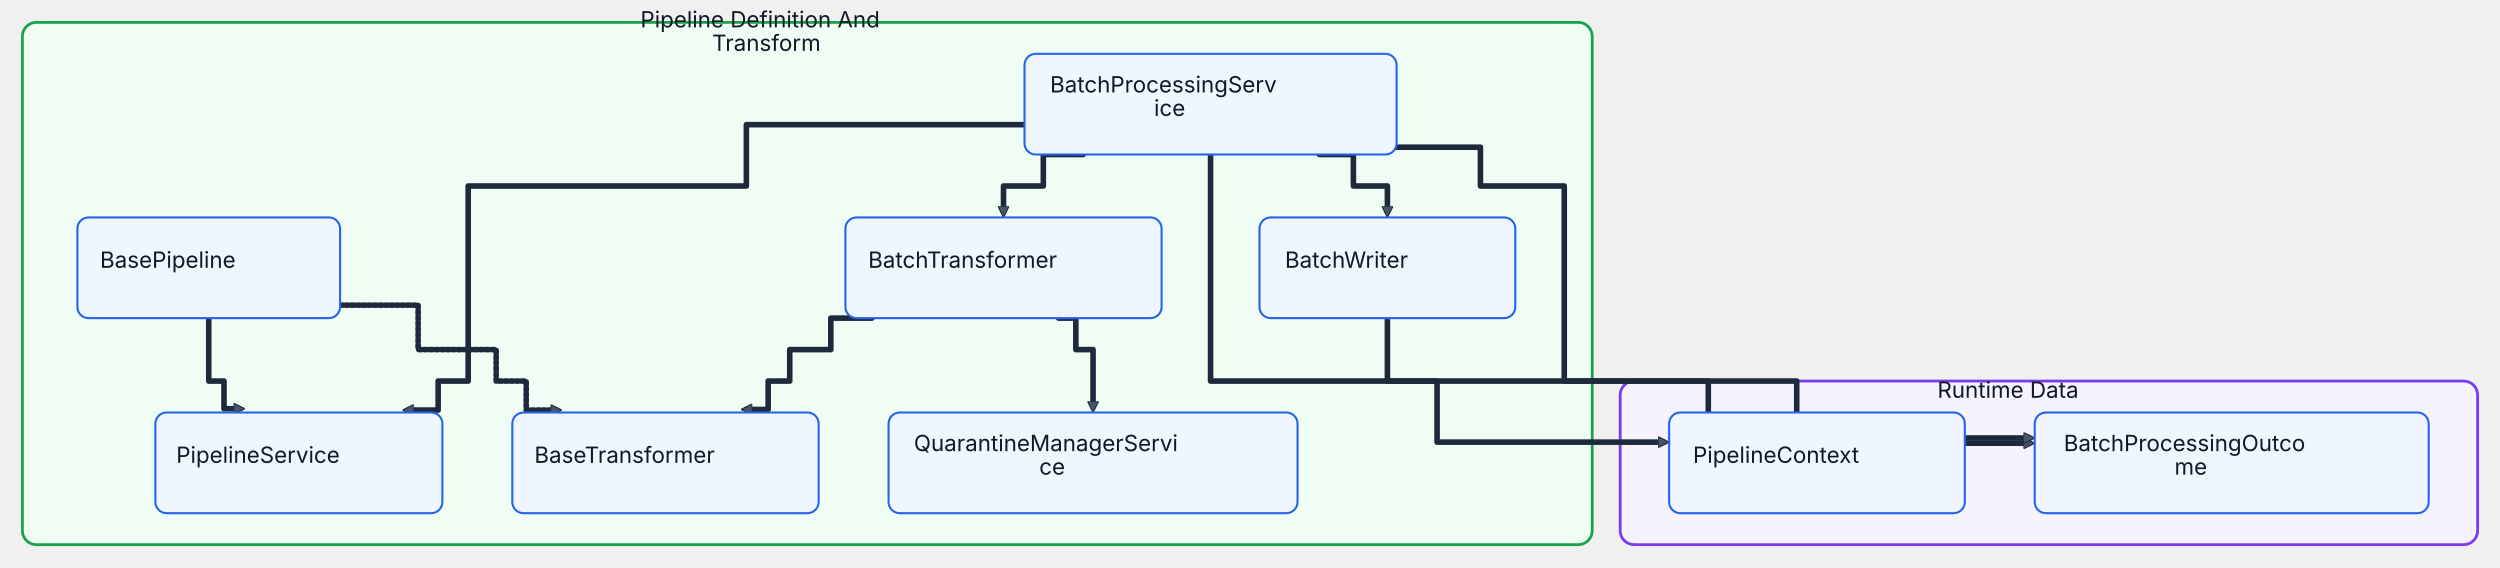
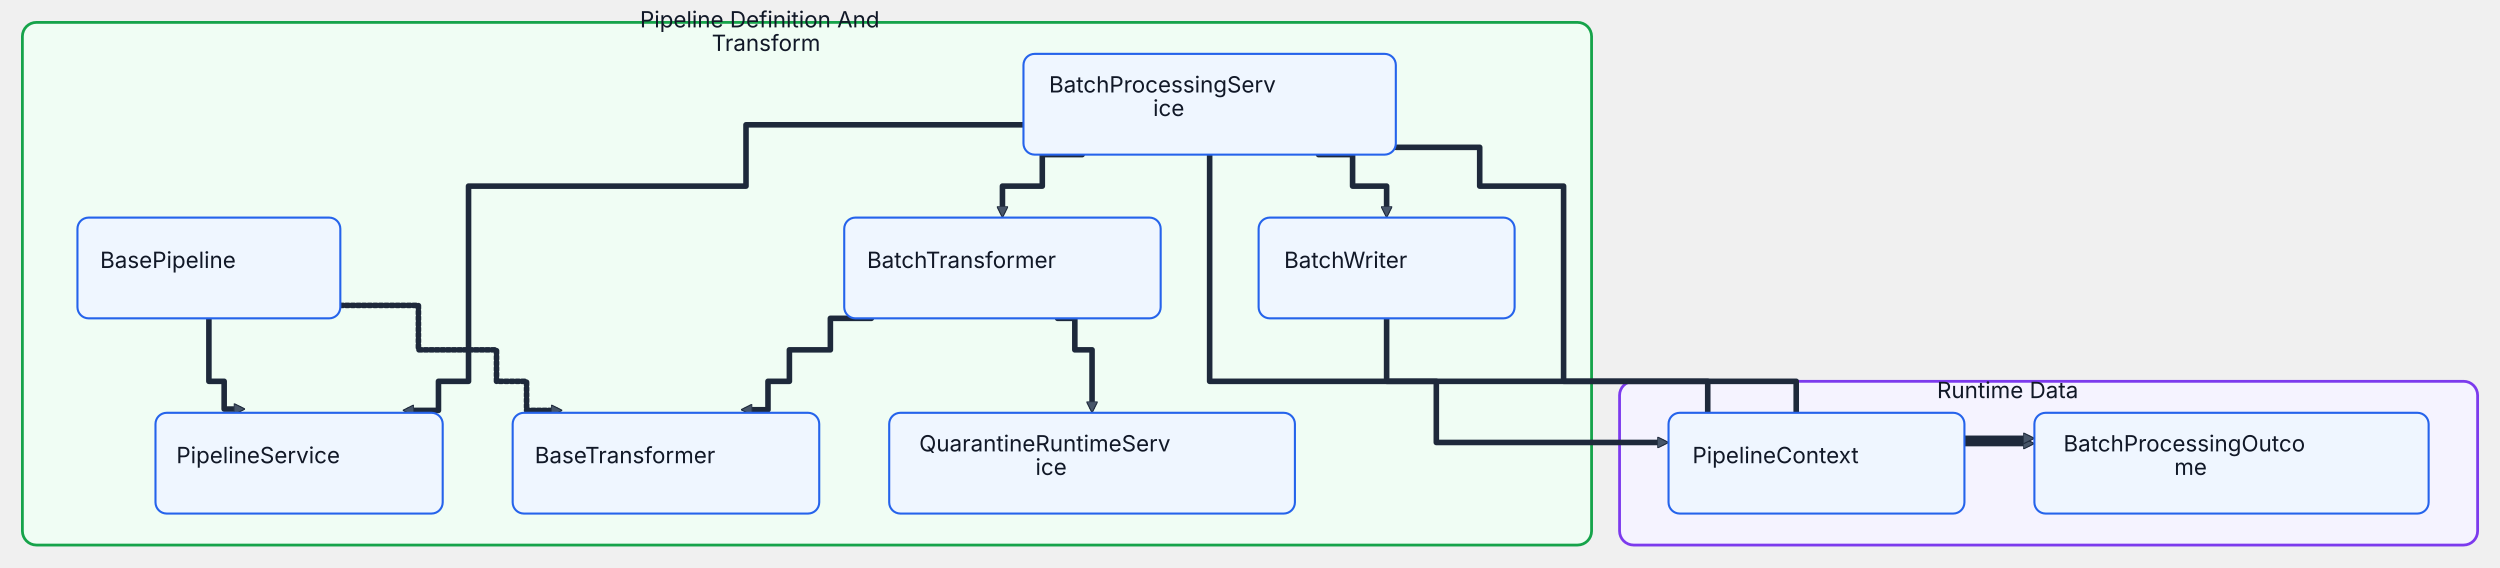
- <svg xmlns="http://www.w3.org/2000/svg" id="my-svg" width="100%" class="flowchart" style="max-width: 1787.84px; background-color: white;" viewBox="-8 -8 1787.84 405.5" role="graphics-document document" aria-roledescription="flowchart-v2">
-   <style>#my-svg{font-family:Inter,-apple-system,BlinkMacSystemFont,'Segoe UI',Roboto,Oxygen,Ubuntu,sans-serif;font-size:16px;fill:#212121;}@keyframes edge-animation-frame{from{stroke-dashoffset:0;}}@keyframes dash{to{stroke-dashoffset:0;}}#my-svg .edge-animation-slow{stroke-dasharray:9,5!important;stroke-dashoffset:900;animation:dash 50s linear infinite;stroke-linecap:round;}#my-svg .edge-animation-fast{stroke-dasharray:9,5!important;stroke-dashoffset:900;animation:dash 20s linear infinite;stroke-linecap:round;}#my-svg .error-icon{fill:#f0fdf4;}#my-svg .error-text{fill:#212121;stroke:#212121;}#my-svg .edge-thickness-normal{stroke-width:1px;}#my-svg .edge-thickness-thick{stroke-width:3.5px;}#my-svg .edge-pattern-solid{stroke-dasharray:0;}#my-svg .edge-thickness-invisible{stroke-width:0;fill:none;}#my-svg .edge-pattern-dashed{stroke-dasharray:3;}#my-svg .edge-pattern-dotted{stroke-dasharray:2;}#my-svg .marker{fill:#475569;stroke:#475569;}#my-svg .marker.cross{stroke:#475569;}#my-svg svg{font-family:Inter,-apple-system,BlinkMacSystemFont,'Segoe UI',Roboto,Oxygen,Ubuntu,sans-serif;font-size:16px;}#my-svg p{margin:0;}#my-svg .label{font-family:Inter,-apple-system,BlinkMacSystemFont,'Segoe UI',Roboto,Oxygen,Ubuntu,sans-serif;color:#212121;}#my-svg .cluster-label text{fill:#1e40af;}#my-svg .cluster-label span{color:#1e40af;}#my-svg .cluster-label span p{background-color:transparent;}#my-svg .label text,#my-svg span{fill:#212121;color:#212121;}#my-svg .node rect,#my-svg .node circle,#my-svg .node ellipse,#my-svg .node polygon,#my-svg .node path{fill:#eff6ff;stroke:#2563eb;stroke-width:1px;}#my-svg .rough-node .label text,#my-svg .node .label text,#my-svg .image-shape .label,#my-svg .icon-shape .label{text-anchor:middle;}#my-svg .node .katex path{fill:#000;stroke:#000;stroke-width:1px;}#my-svg .rough-node .label,#my-svg .node .label,#my-svg .image-shape .label,#my-svg .icon-shape .label{text-align:center;}#my-svg .node.clickable{cursor:pointer;}#my-svg .root .anchor path{fill:#475569!important;stroke-width:0;stroke:#475569;}#my-svg .arrowheadPath{fill:#0b0b0b;}#my-svg .edgePath .path{stroke:#475569;stroke-width:1px;}#my-svg .flowchart-link{stroke:#475569;fill:none;}#my-svg .edgeLabel{background-color:#ffffff;text-align:center;}#my-svg .edgeLabel p{background-color:#ffffff;}#my-svg .edgeLabel rect{opacity:0.5;background-color:#ffffff;fill:#ffffff;}#my-svg .labelBkg{background-color:rgba(255, 255, 255, 0.5);}#my-svg .cluster rect{fill:#f8fafc;stroke:#94a3b8;stroke-width:1px;}#my-svg .cluster text{fill:#1e40af;}#my-svg .cluster span{color:#1e40af;}#my-svg div.mermaidTooltip{position:absolute;text-align:center;max-width:200px;padding:2px;font-family:Inter,-apple-system,BlinkMacSystemFont,'Segoe UI',Roboto,Oxygen,Ubuntu,sans-serif;font-size:12px;background:#f0fdf4;border:1px solid #16a34a;border-radius:2px;pointer-events:none;z-index:100;}#my-svg .flowchartTitleText{text-anchor:middle;font-size:18px;fill:#212121;}#my-svg rect.text{fill:none;stroke-width:0;}#my-svg .icon-shape,#my-svg .image-shape{background-color:#ffffff;text-align:center;}#my-svg .icon-shape p,#my-svg .image-shape p{background-color:#ffffff;padding:2px;}#my-svg .icon-shape .label rect,#my-svg .image-shape .label rect{opacity:0.5;background-color:#ffffff;fill:#ffffff;}#my-svg .label-icon{display:inline-block;height:1em;overflow:visible;vertical-align:-0.125em;}#my-svg .node .label-icon path{fill:currentColor;stroke:revert;stroke-width:revert;}#my-svg .node .neo-node{stroke:#2563eb;}#my-svg [data-look="neo"].node rect,#my-svg [data-look="neo"].cluster rect,#my-svg [data-look="neo"].node polygon{stroke:url(#my-svg-gradient);filter:drop-shadow( 1px 2px 2px rgba(185,185,185,1));}#my-svg [data-look="neo"].node path{stroke:url(#my-svg-gradient);stroke-width:1px;}#my-svg [data-look="neo"].node .outer-path{filter:drop-shadow( 1px 2px 2px rgba(185,185,185,1));}#my-svg [data-look="neo"].node .neo-line path{stroke:#2563eb;filter:none;}#my-svg [data-look="neo"].node circle{stroke:url(#my-svg-gradient);filter:drop-shadow( 1px 2px 2px rgba(185,185,185,1));}#my-svg [data-look="neo"].node circle .state-start{fill:#000000;}#my-svg [data-look="neo"].icon-shape .icon{fill:url(#my-svg-gradient);filter:drop-shadow( 1px 2px 2px rgba(185,185,185,1));}#my-svg [data-look="neo"].icon-shape .icon-neo path{stroke:url(#my-svg-gradient);filter:drop-shadow( 1px 2px 2px rgba(185,185,185,1));}#my-svg :root{--mermaid-font-family:"trebuchet ms",verdana,arial,sans-serif;}#my-svg .port&gt;*{fill:#f5f3ff!important;stroke:#7c3aed!important;stroke-width:1px!important;color:#111827!important;}#my-svg .port span{fill:#f5f3ff!important;stroke:#7c3aed!important;stroke-width:1px!important;color:#111827!important;}#my-svg .port tspan{fill:#111827!important;}#my-svg .adapter&gt;*{fill:#fff1f2!important;stroke:#dc2626!important;stroke-width:1px!important;color:#111827!important;}#my-svg .adapter span{fill:#fff1f2!important;stroke:#dc2626!important;stroke-width:1px!important;color:#111827!important;}#my-svg .adapter tspan{fill:#111827!important;}#my-svg .service&gt;*{fill:#eff6ff!important;stroke:#2563eb!important;stroke-width:1px!important;color:#111827!important;}#my-svg .service span{fill:#eff6ff!important;stroke:#2563eb!important;stroke-width:1px!important;color:#111827!important;}#my-svg .service tspan{fill:#111827!important;}#my-svg .process&gt;*{fill:#f0fdf4!important;stroke:#16a34a!important;stroke-width:1px!important;color:#111827!important;}#my-svg .process span{fill:#f0fdf4!important;stroke:#16a34a!important;stroke-width:1px!important;color:#111827!important;}#my-svg .process tspan{fill:#111827!important;}#my-svg .storage&gt;*{fill:#fff7ed!important;stroke:#f59e0b!important;stroke-width:1px!important;color:#111827!important;}#my-svg .storage span{fill:#fff7ed!important;stroke:#f59e0b!important;stroke-width:1px!important;color:#111827!important;}#my-svg .storage tspan{fill:#111827!important;}/* bioetl-inject */#my-svg .edgeLabel rect{opacity:1!important;fill:#ffffff!important}#my-svg .labelBkg{background-color:#ffffff!important;opacity:1!important}#my-svg .edgeLabel .labelBkg{background-color:#ffffff!important;opacity:1!important}#my-svg .edgeLabel{font-size:12px;line-height:1.1;padding:1px 3px}#my-svg .edgeLabel span{color:#111827!important;fill:#111827!important;opacity:1!important;line-height:1.1;margin:0;padding:0}#my-svg .edgeLabel p{color:#111827!important;fill:#111827!important;opacity:1!important;line-height:1.1;margin:0;padding:0}#my-svg text.fo-fallback{color:#111827!important;fill:#111827!important;opacity:1!important}</style>
+ <svg xmlns="http://www.w3.org/2000/svg" id="my-svg" width="100%" class="flowchart" style="max-width: 1786.57px; background-color: white;" viewBox="-8 -8 1786.574 405.5" role="graphics-document document" aria-roledescription="flowchart-v2">
+   <style>#my-svg{font-family:Inter,-apple-system,BlinkMacSystemFont,'Segoe UI',Roboto,Oxygen,Ubuntu,sans-serif;font-size:16px;fill:#212121;}@keyframes edge-animation-frame{from{stroke-dashoffset:0;}}@keyframes dash{to{stroke-dashoffset:0;}}#my-svg .edge-animation-slow{stroke-dasharray:9,5!important;stroke-dashoffset:900;animation:dash 50s linear infinite;stroke-linecap:round;}#my-svg .edge-animation-fast{stroke-dasharray:9,5!important;stroke-dashoffset:900;animation:dash 20s linear infinite;stroke-linecap:round;}#my-svg .error-icon{fill:#f0fdf4;}#my-svg .error-text{fill:#212121;stroke:#212121;}#my-svg .edge-thickness-normal{stroke-width:1px;}#my-svg .edge-thickness-thick{stroke-width:3.5px;}#my-svg .edge-pattern-solid{stroke-dasharray:0;}#my-svg .edge-thickness-invisible{stroke-width:0;fill:none;}#my-svg .edge-pattern-dashed{stroke-dasharray:3;}#my-svg .edge-pattern-dotted{stroke-dasharray:2;}#my-svg .marker{fill:#475569;stroke:#475569;}#my-svg .marker.cross{stroke:#475569;}#my-svg svg{font-family:Inter,-apple-system,BlinkMacSystemFont,'Segoe UI',Roboto,Oxygen,Ubuntu,sans-serif;font-size:16px;}#my-svg p{margin:0;}#my-svg .label{font-family:Inter,-apple-system,BlinkMacSystemFont,'Segoe UI',Roboto,Oxygen,Ubuntu,sans-serif;color:#212121;}#my-svg .cluster-label text{fill:#1e40af;}#my-svg .cluster-label span{color:#1e40af;}#my-svg .cluster-label span p{background-color:transparent;}#my-svg .label text,#my-svg span{fill:#212121;color:#212121;}#my-svg .node rect,#my-svg .node circle,#my-svg .node ellipse,#my-svg .node polygon,#my-svg .node path{fill:#eff6ff;stroke:#2563eb;stroke-width:1px;}#my-svg .rough-node .label text,#my-svg .node .label text,#my-svg .image-shape .label,#my-svg .icon-shape .label{text-anchor:middle;}#my-svg .node .katex path{fill:#000;stroke:#000;stroke-width:1px;}#my-svg .rough-node .label,#my-svg .node .label,#my-svg .image-shape .label,#my-svg .icon-shape .label{text-align:center;}#my-svg .node.clickable{cursor:pointer;}#my-svg .root .anchor path{fill:#475569!important;stroke-width:0;stroke:#475569;}#my-svg .arrowheadPath{fill:#0b0b0b;}#my-svg .edgePath .path{stroke:#475569;stroke-width:1px;}#my-svg .flowchart-link{stroke:#475569;fill:none;}#my-svg .edgeLabel{background-color:#ffffff;text-align:center;}#my-svg .edgeLabel p{background-color:#ffffff;}#my-svg .edgeLabel rect{opacity:0.5;background-color:#ffffff;fill:#ffffff;}#my-svg .labelBkg{background-color:rgba(255, 255, 255, 0.5);}#my-svg .cluster rect{fill:#f8fafc;stroke:#94a3b8;stroke-width:1px;}#my-svg .cluster text{fill:#1e40af;}#my-svg .cluster span{color:#1e40af;}#my-svg div.mermaidTooltip{position:absolute;text-align:center;max-width:200px;padding:2px;font-family:Inter,-apple-system,BlinkMacSystemFont,'Segoe UI',Roboto,Oxygen,Ubuntu,sans-serif;font-size:12px;background:#f0fdf4;border:1px solid #16a34a;border-radius:2px;pointer-events:none;z-index:100;}#my-svg .flowchartTitleText{text-anchor:middle;font-size:18px;fill:#212121;}#my-svg rect.text{fill:none;stroke-width:0;}#my-svg .icon-shape,#my-svg .image-shape{background-color:#ffffff;text-align:center;}#my-svg .icon-shape p,#my-svg .image-shape p{background-color:#ffffff;padding:2px;}#my-svg .icon-shape .label rect,#my-svg .image-shape .label rect{opacity:0.5;background-color:#ffffff;fill:#ffffff;}#my-svg .label-icon{display:inline-block;height:1em;overflow:visible;vertical-align:-0.125em;}#my-svg .node .label-icon path{fill:currentColor;stroke:revert;stroke-width:revert;}#my-svg .node .neo-node{stroke:#2563eb;}#my-svg [data-look="neo"].node rect,#my-svg [data-look="neo"].cluster rect,#my-svg [data-look="neo"].node polygon{stroke:url(#my-svg-gradient);filter:drop-shadow( 1px 2px 2px rgba(185,185,185,1));}#my-svg [data-look="neo"].node path{stroke:url(#my-svg-gradient);stroke-width:1px;}#my-svg [data-look="neo"].node .outer-path{filter:drop-shadow( 1px 2px 2px rgba(185,185,185,1));}#my-svg [data-look="neo"].node .neo-line path{stroke:#2563eb;filter:none;}#my-svg [data-look="neo"].node circle{stroke:url(#my-svg-gradient);filter:drop-shadow( 1px 2px 2px rgba(185,185,185,1));}#my-svg [data-look="neo"].node circle .state-start{fill:#000000;}#my-svg [data-look="neo"].icon-shape .icon{fill:url(#my-svg-gradient);filter:drop-shadow( 1px 2px 2px rgba(185,185,185,1));}#my-svg [data-look="neo"].icon-shape .icon-neo path{stroke:url(#my-svg-gradient);filter:drop-shadow( 1px 2px 2px rgba(185,185,185,1));}#my-svg :root{--mermaid-font-family:"trebuchet ms",verdana,arial,sans-serif;}#my-svg .port&gt;*{fill:rgb(245, 243, 255)!important;stroke:rgb(124, 58, 237)!important;stroke-width:1px!important;color:rgb(17, 24, 39)!important;}#my-svg .port span{fill:rgb(245, 243, 255)!important;stroke:rgb(124, 58, 237)!important;stroke-width:1px!important;color:rgb(17, 24, 39)!important;}#my-svg .port tspan{fill:rgb(17, 24, 39)!important;}#my-svg .adapter&gt;*{fill:rgb(255, 241, 242)!important;stroke:rgb(220, 38, 38)!important;stroke-width:1px!important;color:rgb(17, 24, 39)!important;}#my-svg .adapter span{fill:rgb(255, 241, 242)!important;stroke:rgb(220, 38, 38)!important;stroke-width:1px!important;color:rgb(17, 24, 39)!important;}#my-svg .adapter tspan{fill:rgb(17, 24, 39)!important;}#my-svg .service&gt;*{fill:rgb(239, 246, 255)!important;stroke:rgb(37, 99, 235)!important;stroke-width:1px!important;color:rgb(17, 24, 39)!important;}#my-svg .service span{fill:rgb(239, 246, 255)!important;stroke:rgb(37, 99, 235)!important;stroke-width:1px!important;color:rgb(17, 24, 39)!important;}#my-svg .service tspan{fill:rgb(17, 24, 39)!important;}#my-svg .process&gt;*{fill:rgb(240, 253, 244)!important;stroke:rgb(22, 163, 74)!important;stroke-width:1px!important;color:rgb(17, 24, 39)!important;}#my-svg .process span{fill:rgb(240, 253, 244)!important;stroke:rgb(22, 163, 74)!important;stroke-width:1px!important;color:rgb(17, 24, 39)!important;}#my-svg .process tspan{fill:rgb(17, 24, 39)!important;}#my-svg .storage&gt;*{fill:rgb(255, 247, 237)!important;stroke:rgb(245, 158, 11)!important;stroke-width:1px!important;color:rgb(17, 24, 39)!important;}#my-svg .storage span{fill:rgb(255, 247, 237)!important;stroke:rgb(245, 158, 11)!important;stroke-width:1px!important;color:rgb(17, 24, 39)!important;}#my-svg .storage tspan{fill:rgb(17, 24, 39)!important;}/* bioetl-inject */#my-svg .edgeLabel rect{opacity:1!important;fill:#ffffff!important}#my-svg .labelBkg{background-color:#ffffff!important;opacity:1!important}#my-svg .edgeLabel .labelBkg{background-color:#ffffff!important;opacity:1!important}#my-svg .edgeLabel{font-size:12px;line-height:1.1;padding:1px 3px}#my-svg .edgeLabel span{color:#111827!important;fill:#111827!important;opacity:1!important;line-height:1.1;margin:0;padding:0}#my-svg .edgeLabel p{color:#111827!important;fill:#111827!important;opacity:1!important;line-height:1.1;margin:0;padding:0}#my-svg text.fo-fallback{color:#111827!important;fill:#111827!important;opacity:1!important}</style>
  <g>
    <marker id="my-svg_flowchart-v2-pointEnd" class="marker flowchart-v2" viewBox="0 0 10 10" refX="5" refY="5" markerUnits="userSpaceOnUse" markerWidth="8" markerHeight="8" orient="auto">
      <path d="M 0 0 L 10 5 L 0 10 z" class="arrowMarkerPath" style="stroke-width: 1; stroke-dasharray: 1, 0;" />
    </marker>
    <marker id="my-svg_flowchart-v2-pointStart" class="marker flowchart-v2" viewBox="0 0 10 10" refX="4.5" refY="5" markerUnits="userSpaceOnUse" markerWidth="8" markerHeight="8" orient="auto">
      <path d="M 0 5 L 10 10 L 10 0 z" class="arrowMarkerPath" style="stroke-width: 1; stroke-dasharray: 1, 0;" />
    </marker>
    <marker id="my-svg_flowchart-v2-pointEnd-margin" class="marker flowchart-v2" viewBox="0 0 11.5 14" refX="11.5" refY="7" markerUnits="userSpaceOnUse" markerWidth="10.5" markerHeight="14" orient="auto">
      <path d="M 0 0 L 11.5 7 L 0 14 z" class="arrowMarkerPath" style="stroke-width: 0; stroke-dasharray: 1, 0;" />
    </marker>
    <marker id="my-svg_flowchart-v2-pointStart-margin" class="marker flowchart-v2" viewBox="0 0 11.5 14" refX="1" refY="7" markerUnits="userSpaceOnUse" markerWidth="11.5" markerHeight="14" orient="auto">
      <polygon points="0,7 11.5,14 11.5,0" class="arrowMarkerPath" style="stroke-width: 0; stroke-dasharray: 1, 0;" />
    </marker>
    <marker id="my-svg_flowchart-v2-circleEnd" class="marker flowchart-v2" viewBox="0 0 10 10" refX="11" refY="5" markerUnits="userSpaceOnUse" markerWidth="11" markerHeight="11" orient="auto">
      <circle cx="5" cy="5" r="5" class="arrowMarkerPath" style="stroke-width: 1; stroke-dasharray: 1, 0;" />
    </marker>
    <marker id="my-svg_flowchart-v2-circleStart" class="marker flowchart-v2" viewBox="0 0 10 10" refX="-1" refY="5" markerUnits="userSpaceOnUse" markerWidth="11" markerHeight="11" orient="auto">
      <circle cx="5" cy="5" r="5" class="arrowMarkerPath" style="stroke-width: 1; stroke-dasharray: 1, 0;" />
    </marker>
    <marker id="my-svg_flowchart-v2-circleEnd-margin" class="marker flowchart-v2" viewBox="0 0 10 10" refY="5" refX="12.25" markerUnits="userSpaceOnUse" markerWidth="14" markerHeight="14" orient="auto">
      <circle cx="5" cy="5" r="5" class="arrowMarkerPath" style="stroke-width: 0; stroke-dasharray: 1, 0;" />
    </marker>
    <marker id="my-svg_flowchart-v2-circleStart-margin" class="marker flowchart-v2" viewBox="0 0 10 10" refX="-2" refY="5" markerUnits="userSpaceOnUse" markerWidth="14" markerHeight="14" orient="auto">
      <circle cx="5" cy="5" r="5" class="arrowMarkerPath" style="stroke-width: 0; stroke-dasharray: 1, 0;" />
    </marker>
    <marker id="my-svg_flowchart-v2-crossEnd" class="marker cross flowchart-v2" viewBox="0 0 11 11" refX="12" refY="5.2" markerUnits="userSpaceOnUse" markerWidth="11" markerHeight="11" orient="auto">
      <path d="M 1,1 l 9,9 M 10,1 l -9,9" class="arrowMarkerPath" style="stroke-width: 2; stroke-dasharray: 1, 0;" />
    </marker>
    <marker id="my-svg_flowchart-v2-crossStart" class="marker cross flowchart-v2" viewBox="0 0 11 11" refX="-1" refY="5.2" markerUnits="userSpaceOnUse" markerWidth="11" markerHeight="11" orient="auto">
      <path d="M 1,1 l 9,9 M 10,1 l -9,9" class="arrowMarkerPath" style="stroke-width: 2; stroke-dasharray: 1, 0;" />
    </marker>
    <marker id="my-svg_flowchart-v2-crossEnd-margin" class="marker cross flowchart-v2" viewBox="0 0 15 15" refX="17.7" refY="7.5" markerUnits="userSpaceOnUse" markerWidth="12" markerHeight="12" orient="auto">
      <path d="M 1,1 L 14,14 M 1,14 L 14,1" class="arrowMarkerPath" style="stroke-width: 2.5;" />
    </marker>
    <marker id="my-svg_flowchart-v2-crossStart-margin" class="marker cross flowchart-v2" viewBox="0 0 15 15" refX="-3.5" refY="7.5" markerUnits="userSpaceOnUse" markerWidth="12" markerHeight="12" orient="auto">
      <path d="M 1,1 L 14,14 M 1,14 L 14,1" class="arrowMarkerPath" style="stroke-width: 2.5; stroke-dasharray: 1, 0;" />
    </marker>
    <g class="root">
      <g class="clusters">
        <g class="cluster" id="my-svg-RuntimeData" data-look="classic">
-           <rect style="fill:#f5f3ff !important;stroke:#7c3aed !important;stroke-width:2px !important" x="1150.652" y="264.5" width="613.188" height="117" />
-           <g class="cluster-label" transform="translate(1407.879, 264.5)">
+           <rect style="fill:#f5f3ff !important;stroke:#7c3aed !important;stroke-width:2px !important" x="1149.387" y="264.5" width="613.188" height="117" />
+           <g class="cluster-label" transform="translate(1406.613, 264.5)">
            <text x="49.367" y="12" text-anchor="middle" xml:space="preserve" class="fo-fallback">
              <tspan x="49.367">Runtime Data</tspan>
            </text>
          </g>
        </g>
        <g class="cluster" id="my-svg-DomainFacing" data-look="classic">
-           <rect style="fill:#f0fdf4 !important;stroke:#16a34a !important;stroke-width:2px !important" x="8" y="8" width="1122.652" height="373.5" />
-           <g class="cluster-label" transform="translate(447.6152, 8)">
+           <rect style="fill:#f0fdf4 !important;stroke:#16a34a !important;stroke-width:2px !important" x="8" y="8" width="1121.387" height="373.5" />
+           <g class="cluster-label" transform="translate(446.9824, 8)">
            <text x="121.711" y="3.6" text-anchor="middle" xml:space="preserve" class="fo-fallback">
              <tspan x="121.711">Pipeline Definition And</tspan>
              <tspan x="121.711" dy="16.8">Transform</tspan>
            </text>
          </g>
        </g>
      </g>
      <g class="edgePaths">
        <path d="M141.277,219.5L141.277,219.5L141.277,242L141.277,242L141.277,264.5L152.193,264.5L152.193,284.312L163.109,284.312" id="my-svg-L_BP_PS_0" class="edge-thickness-thick edge-pattern-solid edge-thickness-normal edge-pattern-solid flowchart-link" style="stroke:#1E293B;stroke-width:4px;;;stroke:#1E293B;stroke-width:4px" data-edge="true" data-et="edge" data-id="L_BP_PS_0" data-points="W3sieCI6MTQxLjI3NzM0Mzc1LCJ5IjoyMTkuNX0seyJ4IjoxNDEuMjc3MzQzNzUsInkiOjI0Mn0seyJ4IjoxNDEuMjc3MzQzNzUsInkiOjI2NC41fSx7IngiOjE2Ni4wNzE1MTQ0MjMwNzY5LCJ5IjoyODd9XQ==" data-look="classic" marker-end="url(#my-svg_flowchart-v2-pointEnd__1E293B)" />
        <path d="M235.207,210.233L291.016,210.233L291.016,242L346.824,242L346.824,264.5L368.308,264.5L368.308,285.26L389.793,285.26" id="my-svg-L_BP_TR_0" class="edge-thickness-normal edge-pattern-dotted edge-thickness-normal edge-pattern-solid flowchart-link" style="stroke:#1E293B;stroke-width:4px;;;stroke:#1E293B;stroke-width:4px" data-edge="true" data-et="edge" data-id="L_BP_TR_0" data-points="W3sieCI6MjM1LjIwNzAzMTI1LCJ5IjoyMTAuMjMzMDEwMjYyMjU3N30seyJ4IjozNDYuODI0MjE4NzUsInkiOjI0Mn0seyJ4IjozNDYuODI0MjE4NzUsInkiOjI2NC41fSx7IngiOjM5My4zOTQyMzA3NjkyMzA4LCJ5IjoyODd9XQ==" data-look="classic" marker-end="url(#my-svg_flowchart-v2-pointEnd__1E293B)" />
-         <path d="M724.668,81.161L525.746,81.161L525.746,125L326.824,125L326.824,183.5L326.824,183.5L326.824,242L326.824,242L326.824,264.5L305.34,264.5L305.34,285.26L283.856,285.26" id="my-svg-L_BPS_PS_0" class="edge-thickness-normal edge-pattern-solid edge-thickness-normal edge-pattern-solid flowchart-link" style="stroke:#1E293B;stroke-width:4px;;;stroke:#1E293B;stroke-width:4px" data-edge="true" data-et="edge" data-id="L_BPS_PS_0" data-points="W3sieCI6NzI0LjY2Nzk2ODc1LCJ5Ijo4MS4xNjA3MjYzNzM3MjM0fSx7IngiOjMyNi44MjQyMTg3NSwieSI6MTI1fSx7IngiOjMyNi44MjQyMTg3NSwieSI6MTgzLjV9LHsieCI6MzI2LjgyNDIxODc1LCJ5IjoyNDJ9LHsieCI6MzI2LjgyNDIxODc1LCJ5IjoyNjQuNX0seyJ4IjoyODAuMjU0MjA2NzMwNzY5MiwieSI6Mjg3fV0=" data-look="classic" marker-end="url(#my-svg_flowchart-v2-pointEnd__1E293B)" />
-         <path d="M766.595,102.5L738.12,102.5L738.12,125L709.645,125L709.645,143.5L709.645,143.5" id="my-svg-L_BPS_BT_0" class="edge-thickness-normal edge-pattern-solid edge-thickness-normal edge-pattern-solid flowchart-link" style="stroke:#1E293B;stroke-width:4px;;;stroke:#1E293B;stroke-width:4px" data-edge="true" data-et="edge" data-id="L_BPS_BT_0" data-points="W3sieCI6NzY2LjU5NDY1MTQ0MjMwNzcsInkiOjEwMi41fSx7IngiOjcwOS42NDQ1MzEyNSwieSI6MTI1fSx7IngiOjcwOS42NDQ1MzEyNSwieSI6MTQ3LjV9XQ==" data-look="classic" marker-end="url(#my-svg_flowchart-v2-pointEnd__1E293B)" />
-         <path d="M935.542,102.5L959.863,102.5L959.863,125L984.184,125L984.184,143.5L984.184,143.5" id="my-svg-L_BPS_BW_0" class="edge-thickness-normal edge-pattern-solid edge-thickness-normal edge-pattern-solid flowchart-link" style="stroke:#1E293B;stroke-width:4px;;;stroke:#1E293B;stroke-width:4px" data-edge="true" data-et="edge" data-id="L_BPS_BW_0" data-points="W3sieCI6OTM1LjU0MTc2NjgyNjkyMzEsInkiOjEwMi41fSx7IngiOjk4NC4xODM1OTM3NSwieSI6MTI1fSx7IngiOjk4NC4xODM1OTM3NSwieSI6MTQ3LjV9XQ==" data-look="classic" marker-end="url(#my-svg_flowchart-v2-pointEnd__1E293B)" />
-         <path d="M857.715,102.5L857.715,102.5L857.715,125L857.715,125L857.715,183.5L857.715,183.5L857.715,242L857.715,242L857.715,264.5L1019.702,264.5L1019.702,308.203L1181.688,308.203" id="my-svg-L_BPS_CTX_0" class="edge-thickness-normal edge-pattern-solid edge-thickness-normal edge-pattern-solid flowchart-link" style="stroke:#1E293B;stroke-width:4px;;;stroke:#1E293B;stroke-width:4px" data-edge="true" data-et="edge" data-id="L_BPS_CTX_0" data-points="W3sieCI6ODU3LjcxNDg0Mzc1LCJ5IjoxMDIuNX0seyJ4Ijo4NTcuNzE0ODQzNzUsInkiOjEyNX0seyJ4Ijo4NTcuNzE0ODQzNzUsInkiOjE4My41fSx7IngiOjg1Ny43MTQ4NDM3NSwieSI6MjQyfSx7IngiOjg1Ny43MTQ4NDM3NSwieSI6MjY0LjV9LHsieCI6MTE4NS42NTIzNDM3NSwieSI6MzA4LjczNzc5OTI3NTc5MzF9XQ==" data-look="classic" marker-end="url(#my-svg_flowchart-v2-pointEnd__1E293B)" />
-         <path d="M615.56,219.5L586.159,219.5L586.159,242L556.758,242L556.758,264.5L541.341,264.5L541.341,284.8L525.925,284.8" id="my-svg-L_BT_TR_0" class="edge-thickness-normal edge-pattern-solid edge-thickness-normal edge-pattern-solid flowchart-link" style="stroke:#1E293B;stroke-width:4px;;;stroke:#1E293B;stroke-width:4px" data-edge="true" data-et="edge" data-id="L_BT_TR_0" data-points="W3sieCI6NjE1LjU2MDM5NjYzNDYxNTQsInkiOjIxOS41fSx7IngiOjU1Ni43NTc4MTI1LCJ5IjoyNDJ9LHsieCI6NTU2Ljc1NzgxMjUsInkiOjI2NC41fSx7IngiOjUyMi41ODQxMzQ2MTUzODQ2LCJ5IjoyODd9XQ==" data-look="classic" marker-end="url(#my-svg_flowchart-v2-pointEnd__1E293B)" />
-         <path d="M749.051,219.5L761.365,219.5L761.365,242L773.68,242L773.68,264.5L773.68,264.5L773.68,283L773.68,283" id="my-svg-L_BT_QM_0" class="edge-thickness-normal edge-pattern-solid edge-thickness-normal edge-pattern-solid flowchart-link" style="stroke:#1E293B;stroke-width:4px;;;stroke:#1E293B;stroke-width:4px" data-edge="true" data-et="edge" data-id="L_BT_QM_0" data-points="W3sieCI6NzQ5LjA1MDc4MTI1LCJ5IjoyMTkuNX0seyJ4Ijo3NzMuNjc5Njg3NSwieSI6MjQyfSx7IngiOjc3My42Nzk2ODc1LCJ5IjoyNjQuNX0seyJ4Ijo3NzMuNjc5Njg3NSwieSI6Mjg3fV0=" data-look="classic" marker-end="url(#my-svg_flowchart-v2-pointEnd__1E293B)" />
-         <path d="M984.184,219.5L984.184,219.5L984.184,242L984.184,242L984.184,264.5L1213.654,264.5L1213.654,308.966L1443.124,308.966" id="my-svg-L_BW_OUT_0" class="edge-thickness-normal edge-pattern-solid edge-thickness-normal edge-pattern-solid flowchart-link" style="stroke:#1E293B;stroke-width:4px;;;stroke:#1E293B;stroke-width:4px" data-edge="true" data-et="edge" data-id="L_BW_OUT_0" data-points="W3sieCI6OTg0LjE4MzU5Mzc1LCJ5IjoyMTkuNX0seyJ4Ijo5ODQuMTgzNTkzNzUsInkiOjI0Mn0seyJ4Ijo5ODQuMTgzNTkzNzUsInkiOjI2NC41fSx7IngiOjE0NDcuMTA1NDY4NzUsInkiOjMwOS4zNTE2NDAwMzM2NDE3M31d" data-look="classic" marker-end="url(#my-svg_flowchart-v2-pointEnd__1E293B)" />
-         <path d="M990.762,97.271L1050.707,97.271L1050.707,125L1110.652,125L1110.652,183.5L1110.652,183.5L1110.652,242L1110.652,242L1110.652,264.5L1276.894,264.5L1276.894,305.249L1443.135,305.249" id="my-svg-L_BPS_OUT_0" class="edge-thickness-normal edge-pattern-solid edge-thickness-normal edge-pattern-solid flowchart-link" style="stroke:#1E293B;stroke-width:4px;;;stroke:#1E293B;stroke-width:4px" data-edge="true" data-et="edge" data-id="L_BPS_OUT_0" data-points="W3sieCI6OTkwLjc2MTcxODc1LCJ5Ijo5Ny4yNzE0MDQ3NDQyNTUwMX0seyJ4IjoxMTEwLjY1MjM0Mzc1LCJ5IjoxMjV9LHsieCI6MTExMC42NTIzNDM3NSwieSI6MTgzLjV9LHsieCI6MTExMC42NTIzNDM3NSwieSI6MjQyfSx7IngiOjExMTAuNjUyMzQzNzUsInkiOjI2NC41fSx7IngiOjE0NDcuMTA1NDY4NzUsInkiOjMwNS43MzU0Mjg5MDgxMjk3fV0=" data-look="classic" marker-end="url(#my-svg_flowchart-v2-pointEnd__1E293B)" />
+         <path d="M723.402,81.196L525.113,81.196L525.113,125L326.824,125L326.824,183.5L326.824,183.5L326.824,242L326.824,242L326.824,264.5L305.34,264.5L305.34,285.26L283.856,285.26" id="my-svg-L_BPS_PS_0" class="edge-thickness-normal edge-pattern-solid edge-thickness-normal edge-pattern-solid flowchart-link" style="stroke:#1E293B;stroke-width:4px;;;stroke:#1E293B;stroke-width:4px" data-edge="true" data-et="edge" data-id="L_BPS_PS_0" data-points="W3sieCI6NzIzLjQwMjM0Mzc1LCJ5Ijo4MS4xOTU3NjA1NjE3MTgyfSx7IngiOjMyNi44MjQyMTg3NSwieSI6MTI1fSx7IngiOjMyNi44MjQyMTg3NSwieSI6MTgzLjV9LHsieCI6MzI2LjgyNDIxODc1LCJ5IjoyNDJ9LHsieCI6MzI2LjgyNDIxODc1LCJ5IjoyNjQuNX0seyJ4IjoyODAuMjU0MjA2NzMwNzY5MiwieSI6Mjg3fV0=" data-look="classic" marker-end="url(#my-svg_flowchart-v2-pointEnd__1E293B)" />
+         <path d="M765.329,102.5L736.854,102.5L736.854,125L708.379,125L708.379,143.5L708.379,143.5" id="my-svg-L_BPS_BT_0" class="edge-thickness-normal edge-pattern-solid edge-thickness-normal edge-pattern-solid flowchart-link" style="stroke:#1E293B;stroke-width:4px;;;stroke:#1E293B;stroke-width:4px" data-edge="true" data-et="edge" data-id="L_BPS_BT_0" data-points="W3sieCI6NzY1LjMyOTAyNjQ0MjMwNzcsInkiOjEwMi41fSx7IngiOjcwOC4zNzg5MDYyNSwieSI6MTI1fSx7IngiOjcwOC4zNzg5MDYyNSwieSI6MTQ3LjV9XQ==" data-look="classic" marker-end="url(#my-svg_flowchart-v2-pointEnd__1E293B)" />
+         <path d="M934.276,102.5L958.597,102.5L958.597,125L982.918,125L982.918,143.5L982.918,143.5" id="my-svg-L_BPS_BW_0" class="edge-thickness-normal edge-pattern-solid edge-thickness-normal edge-pattern-solid flowchart-link" style="stroke:#1E293B;stroke-width:4px;;;stroke:#1E293B;stroke-width:4px" data-edge="true" data-et="edge" data-id="L_BPS_BW_0" data-points="W3sieCI6OTM0LjI3NjE0MTgyNjkyMzEsInkiOjEwMi41fSx7IngiOjk4Mi45MTc5Njg3NSwieSI6MTI1fSx7IngiOjk4Mi45MTc5Njg3NSwieSI6MTQ3LjV9XQ==" data-look="classic" marker-end="url(#my-svg_flowchart-v2-pointEnd__1E293B)" />
+         <path d="M856.449,102.5L856.449,102.5L856.449,125L856.449,125L856.449,183.5L856.449,183.5L856.449,242L856.449,242L856.449,264.5L1018.436,264.5L1018.436,308.203L1180.423,308.203" id="my-svg-L_BPS_CTX_0" class="edge-thickness-normal edge-pattern-solid edge-thickness-normal edge-pattern-solid flowchart-link" style="stroke:#1E293B;stroke-width:4px;;;stroke:#1E293B;stroke-width:4px" data-edge="true" data-et="edge" data-id="L_BPS_CTX_0" data-points="W3sieCI6ODU2LjQ0OTIxODc1LCJ5IjoxMDIuNX0seyJ4Ijo4NTYuNDQ5MjE4NzUsInkiOjEyNX0seyJ4Ijo4NTYuNDQ5MjE4NzUsInkiOjE4My41fSx7IngiOjg1Ni40NDkyMTg3NSwieSI6MjQyfSx7IngiOjg1Ni40NDkyMTg3NSwieSI6MjY0LjV9LHsieCI6MTE4NC4zODY3MTg3NSwieSI6MzA4LjczNzc5OTI3NTc5MzF9XQ==" data-look="classic" marker-end="url(#my-svg_flowchart-v2-pointEnd__1E293B)" />
+         <path d="M614.684,219.5L585.405,219.5L585.405,242L556.125,242L556.125,264.5L540.827,264.5L540.827,284.789L525.528,284.789" id="my-svg-L_BT_TR_0" class="edge-thickness-normal edge-pattern-solid edge-thickness-normal edge-pattern-solid flowchart-link" style="stroke:#1E293B;stroke-width:4px;;;stroke:#1E293B;stroke-width:4px" data-edge="true" data-et="edge" data-id="L_BT_TR_0" data-points="W3sieCI6NjE0LjY4NDE5NDcxMTUzODUsInkiOjIxOS41fSx7IngiOjU1Ni4xMjUsInkiOjI0Mn0seyJ4Ijo1NTYuMTI1LCJ5IjoyNjQuNX0seyJ4Ijo1MjIuMTk0NzExNTM4NDYxNSwieSI6Mjg3fV0=" data-look="classic" marker-end="url(#my-svg_flowchart-v2-pointEnd__1E293B)" />
+         <path d="M747.785,219.5L760.1,219.5L760.1,242L772.414,242L772.414,264.5L772.414,264.5L772.414,283L772.414,283" id="my-svg-L_BT_QM_0" class="edge-thickness-normal edge-pattern-solid edge-thickness-normal edge-pattern-solid flowchart-link" style="stroke:#1E293B;stroke-width:4px;;;stroke:#1E293B;stroke-width:4px" data-edge="true" data-et="edge" data-id="L_BT_QM_0" data-points="W3sieCI6NzQ3Ljc4NTE1NjI1LCJ5IjoyMTkuNX0seyJ4Ijo3NzIuNDE0MDYyNSwieSI6MjQyfSx7IngiOjc3Mi40MTQwNjI1LCJ5IjoyNjQuNX0seyJ4Ijo3NzIuNDE0MDYyNSwieSI6Mjg3fV0=" data-look="classic" marker-end="url(#my-svg_flowchart-v2-pointEnd__1E293B)" />
+         <path d="M982.918,219.5L982.918,219.5L982.918,242L982.918,242L982.918,264.5L1212.388,264.5L1212.388,308.966L1441.858,308.966" id="my-svg-L_BW_OUT_0" class="edge-thickness-normal edge-pattern-solid edge-thickness-normal edge-pattern-solid flowchart-link" style="stroke:#1E293B;stroke-width:4px;;;stroke:#1E293B;stroke-width:4px" data-edge="true" data-et="edge" data-id="L_BW_OUT_0" data-points="W3sieCI6OTgyLjkxNzk2ODc1LCJ5IjoyMTkuNX0seyJ4Ijo5ODIuOTE3OTY4NzUsInkiOjI0Mn0seyJ4Ijo5ODIuOTE3OTY4NzUsInkiOjI2NC41fSx7IngiOjE0NDUuODM5ODQzNzUsInkiOjMwOS4zNTE2NDAwMzM2NDE3M31d" data-look="classic" marker-end="url(#my-svg_flowchart-v2-pointEnd__1E293B)" />
+         <path d="M989.496,97.271L1049.441,97.271L1049.441,125L1109.387,125L1109.387,183.5L1109.387,183.5L1109.387,242L1109.387,242L1109.387,264.5L1275.628,264.5L1275.628,305.249L1441.87,305.249" id="my-svg-L_BPS_OUT_0" class="edge-thickness-normal edge-pattern-solid edge-thickness-normal edge-pattern-solid flowchart-link" style="stroke:#1E293B;stroke-width:4px;;;stroke:#1E293B;stroke-width:4px" data-edge="true" data-et="edge" data-id="L_BPS_OUT_0" data-points="W3sieCI6OTg5LjQ5NjA5Mzc1LCJ5Ijo5Ny4yNzE0MDQ3NDQyNTUwMX0seyJ4IjoxMTA5LjM4NjcxODc1LCJ5IjoxMjV9LHsieCI6MTEwOS4zODY3MTg3NSwieSI6MTgzLjV9LHsieCI6MTEwOS4zODY3MTg3NSwieSI6MjQyfSx7IngiOjExMDkuMzg2NzE4NzUsInkiOjI2NC41fSx7IngiOjE0NDUuODM5ODQzNzUsInkiOjMwNS43MzU0Mjg5MDgxMjk3fV0=" data-look="classic" marker-end="url(#my-svg_flowchart-v2-pointEnd__1E293B)" />
      </g>
      <g class="edgeLabels" />
      <g class="nodes">
        <g class="node default" id="my-svg-flowchart-BP-0" data-look="classic" transform="translate(141.2773, 183.5)">
          <rect class="basic label-container" style="" x="-93.93" y="-36" width="187.859" height="72" />
          <g class="label" style="" transform="translate(-45.92969, -12)">
            <rect />
            <text x="45.93" y="12" text-anchor="middle" xml:space="preserve" class="fo-fallback">
              <tspan x="45.93">BasePipeline</tspan>
            </text>
          </g>
        </g>
        <g class="node default" id="my-svg-flowchart-PS-1" data-look="classic" transform="translate(205.7422, 323)">
          <rect class="basic label-container" style="" x="-102.625" y="-36" width="205.25" height="72" />
          <g class="label" style="" transform="translate(-54.625, -12)">
            <rect />
            <text x="54.625" y="12" text-anchor="middle" xml:space="preserve" class="fo-fallback">
              <tspan x="54.625">PipelineService</tspan>
            </text>
          </g>
        </g>
        <g class="node default" id="my-svg-flowchart-TR-2" data-look="classic" transform="translate(467.9062, 323)">
          <rect class="basic label-container" style="" x="-109.539" y="-36" width="219.078" height="72" />
          <g class="label" style="" transform="translate(-61.53906, -12)">
            <rect />
            <text x="61.539" y="12" text-anchor="middle" xml:space="preserve" class="fo-fallback">
              <tspan x="61.539">BaseTransformer</tspan>
            </text>
          </g>
        </g>
-         <g class="node default" id="my-svg-flowchart-BT-3" data-look="classic" transform="translate(709.6445, 183.5)">
+         <g class="node default" id="my-svg-flowchart-BT-3" data-look="classic" transform="translate(708.3789, 183.5)">
          <rect class="basic label-container" style="" x="-113.07" y="-36" width="226.141" height="72" />
          <g class="label" style="" transform="translate(-65.07031, -12)">
            <rect />
            <text x="65.07" y="12" text-anchor="middle" xml:space="preserve" class="fo-fallback">
              <tspan x="65.07">BatchTransformer</tspan>
            </text>
          </g>
        </g>
-         <g class="node default" id="my-svg-flowchart-BPS-4" data-look="classic" transform="translate(857.7148, 66.5)">
+         <g class="node default" id="my-svg-flowchart-BPS-4" data-look="classic" transform="translate(856.4492, 66.5)">
          <rect class="basic label-container" style="" x="-133.047" y="-36" width="266.094" height="72" />
          <g class="label" style="" transform="translate(-85.04688, -12)">
            <rect />
            <text x="85.047" y="3.6" text-anchor="middle" xml:space="preserve" class="fo-fallback">
              <tspan x="85.047">BatchProcessingServ</tspan>
              <tspan x="85.047" dy="16.8">ice</tspan>
            </text>
          </g>
        </g>
-         <g class="node default" id="my-svg-flowchart-BW-5" data-look="classic" transform="translate(984.1836, 183.5)">
+         <g class="node default" id="my-svg-flowchart-BW-5" data-look="classic" transform="translate(982.918, 183.5)">
          <rect class="basic label-container" style="" x="-91.469" y="-36" width="182.938" height="72" />
          <g class="label" style="" transform="translate(-43.46875, -12)">
            <rect />
            <text x="43.469" y="12" text-anchor="middle" xml:space="preserve" class="fo-fallback">
              <tspan x="43.469">BatchWriter</tspan>
            </text>
          </g>
        </g>
-         <g class="node default" id="my-svg-flowchart-QM-6" data-look="classic" transform="translate(773.6797, 323)">
-           <rect class="basic label-container" style="" x="-146.234" y="-36" width="292.469" height="72" />
-           <g class="label" style="" transform="translate(-98.23438, -12)">
-             <rect />
-             <text x="98.234" y="3.6" text-anchor="middle" xml:space="preserve" class="fo-fallback">
-               <tspan x="98.234">QuarantineManagerServi</tspan>
-               <tspan x="98.234" dy="16.8">ce</tspan>
-             </text>
-           </g>
-         </g>
-         <g class="node default" id="my-svg-flowchart-CTX-7" data-look="classic" transform="translate(1291.379, 323)">
+         <g class="node default" id="my-svg-flowchart-QM-6" data-look="classic" transform="translate(772.4141, 323)">
+           <rect class="basic label-container" style="" x="-144.969" y="-36" width="289.938" height="72" />
+           <g class="label" style="" transform="translate(-96.96875, -12)">
+             <rect />
+             <text x="96.969" y="3.6" text-anchor="middle" xml:space="preserve" class="fo-fallback">
+               <tspan x="96.969">QuarantineRuntimeServ</tspan>
+               <tspan x="96.969" dy="16.8">ice</tspan>
+             </text>
+           </g>
+         </g>
+         <g class="node default" id="my-svg-flowchart-CTX-7" data-look="classic" transform="translate(1290.113, 323)">
          <rect class="basic label-container" style="" x="-105.727" y="-36" width="211.453" height="72" />
          <g class="label" style="" transform="translate(-57.72656, -12)">
            <rect />
            <text x="57.727" y="12" text-anchor="middle" xml:space="preserve" class="fo-fallback">
              <tspan x="57.727">PipelineContext</tspan>
            </text>
          </g>
        </g>
-         <g class="node default" id="my-svg-flowchart-OUT-8" data-look="classic" transform="translate(1587.973, 323)">
+         <g class="node default" id="my-svg-flowchart-OUT-8" data-look="classic" transform="translate(1586.707, 323)">
          <rect class="basic label-container" style="" x="-140.867" y="-36" width="281.734" height="72" />
          <g class="label" style="" transform="translate(-92.86719, -12)">
            <rect />
            <text x="92.867" y="3.6" text-anchor="middle" xml:space="preserve" class="fo-fallback">
              <tspan x="92.867">BatchProcessingOutco</tspan>
              <tspan x="92.867" dy="16.8">me</tspan>
            </text>
          </g>
        </g>
      </g>
    </g>
    <marker id="my-svg_flowchart-v2-pointEnd__1E293B" class="marker flowchart-v2" viewBox="0 0 10 10" refX="5" refY="5" markerUnits="userSpaceOnUse" markerWidth="8" markerHeight="8" orient="auto">
      <path d="M 0 0 L 10 5 L 0 10 z" class="arrowMarkerPath" style="stroke-width: 1; stroke-dasharray: 1, 0;" stroke="#1E293B" fill="#1E293B" />
    </marker>
  </g>
  <defs>
    <filter id="my-svg-drop-shadow" height="130%" width="130%">
      <feDropShadow dx="4" dy="4" stdDeviation="0" flood-opacity="0.06" flood-color="#000000" />
    </filter>
  </defs>
  <defs>
    <filter id="my-svg-drop-shadow-small" height="150%" width="150%">
      <feDropShadow dx="2" dy="2" stdDeviation="0" flood-opacity="0.06" flood-color="#000000" />
    </filter>
  </defs>
  <linearGradient id="my-svg-gradient" gradientUnits="objectBoundingBox" x1="0%" y1="0%" x2="100%" y2="0%">
    <stop offset="0%" stop-color="#7c3aed" stop-opacity="1" />
    <stop offset="100%" stop-color="#dc2626" stop-opacity="1" />
  </linearGradient>
  <style>/*
 * Пользовательские стили диаграмм BioETL (структурированная копия)
 * Источник: custom.css
 * Цель: сгруппировать правила по типам элементов и документировать назначение каждого CSS-параметра.
 */

/* =========================================================
 * 1) Глобальная типографика и базовое поведение текста
 * ========================================================= */
svg {
    /* Задаёт основной стек шрифтов для всего текста в SVG. */
    font-family: Inter, -apple-system, BlinkMacSystemFont, 'Segoe UI', Roboto,
    Oxygen, Ubuntu, sans-serif;
}



/* =========================================================
 * 2) Общая геометрия узлов (для нескольких типов диаграмм)
 * ========================================================= */
.node rect,
.node circle,
.node ellipse,
.node polygon,
.node path {
    /* Единая толщина контура для фигур узлов. */
    stroke-width: 1.5px !important;
    /* Скругляет углы по горизонтали для более мягкого вида. */
    rx: 8;
    /* Скругляет углы по вертикали в паре с rx. */
    ry: 8;
    /* Добавляет лёгкую тень и отделяет узлы от фона. */
    filter:  none; /*  drop-shadow(0px 1px 2px rgba(0, 0, 0, 0.05));*/
}

/* =========================================================
 * 3) Контейнеры subgraph / cluster
 * ========================================================= */
.cluster rect,
.cluster path {
    /* Увеличивает радиус углов у контейнеров-групп. */
    rx: 10;
    /* Поддерживает симметрию скругления по вертикали. */
    ry: 10;
    /* Нейтральная заливка контейнера для снижения визуального шума. */
    fill: #f8fafc;
    /* Приглушённая обводка, чтобы границы были заметны, но не доминировали. */
    stroke: #94a3b8;
    /* Толщина границы контейнера в тон большинству узлов. */
    stroke-width: 1.5px;
    /* Убирает пунктир у рамок контейнеров. */
    stroke-dasharray: none;
    /* Делает фон контейнера полностью непрозрачным. */
    fill-opacity: 1;
    /* Отключает тень контейнера, чтобы акцент оставался на узлах. */
    filter: none;
}

.cluster text {
    /* Нормальный вес шрифта для заголовков групп. */
    font-weight: 400;
    /* Увеличенный размер заголовка относительно текста узлов. */
    font-size: 16px;
}

/* =========================================================
 * 4) Стили линий связей (edges/links)
 * ========================================================= */
.edgePath .path {
    /* Делает основные ребра более заметными в плотных графах. */
    stroke-width: 2.5px;
    /* Скругляет соединения сегментов линий. */
    stroke-linejoin: round;
    /* Скругляет окончания линий. */
    stroke-linecap: round;
}

.edgePath path,
.flowchart-link,
.relation,
.messageLine0,
.messageLine1,
.transition path {
    /* Унифицированные скруглённые соединения для всех типов линий. */
    stroke-linejoin: round;
    /* Унифицированные скруглённые окончания для всех типов линий. */
    stroke-linecap: round;
}

.transition path {
    /* Выравнивает толщину переходов state diagram с основными ребрами. */
    stroke-width: 2.5px;
}

/* =========================================================
 * 5) Подписи ребер и fallback-текст
 * ========================================================= */
.edgeLabel {
    /* Компактный размер шрифта для подписей на связях. */
    font-size: 12px;
    /* Плотная межстрочность для экономии места. */
    line-height: 1.1;
    /* Базовый непрозрачный фон под подписью. */
    background-color: #ffffff;
    /* Небольшие внутренние отступы вокруг текста. */
    padding: 1px 3px;
    /* Мягкое скругление фона подписи. */
    border-radius: 2px;
}

.edgeLabel span,
.edgeLabel p,
text.fo-fallback {
    /* Принудительный тёмный fill для контраста в SVG-рендерах. */
    fill: #111827 !important;
    /* Принудительный тёмный цвет для HTML-подписей. */
    color: #111827 !important;
    /* Полная непрозрачность текста. */
    opacity: 1 !important;
    /* Компактная межстрочность для многострочных подписей. */
    line-height: 1.1;
    /* Убирает стандартные внешние отступы HTML-параграфов. */
    margin: 0;
    /* Убирает стандартные внутренние отступы HTML-параграфов. */
    padding: 0;
}

.edgeLabel .labelBkg,
.labelBkg {
    /* Жёстко задаёт белый фон под текстом подписей. */
    background-color: #ffffff !important;
    /* Делает фон полностью непрозрачным во всех просмотрщиках. */
    opacity: 1 !important;
}

.edgeLabel rect {
    /* Переопределяет полупрозрачный фон по умолчанию у Mermaid. */
    opacity: 1 !important;
    /* Жёстко фиксирует белую заливку прямоугольника под подписью. */
    fill: #ffffff !important;
}

/* =========================================================
 * 6) Элементы sequence diagram
 * ========================================================= */
.actor {
    /* Толщина границы actor-блоков. */
    stroke-width: 1.5px;
    /* Скругление углов actor-блоков по горизонтали. */
    rx: 4;
    /* Скругление углов actor-блоков по вертикали. */
    ry: 4;
}

.messageLine0,
.messageLine1 {
    /* Толщина линий сообщений в sequence diagram. */
    stroke-width: 1.6px;
}

.messageText {
    /* Базовый размер текста сообщений. */
    font-size: 13px;
}

.activation0 {
    /* Более тонкая линия activation bar, чтобы не перегружать схему. */
    stroke-width: 1px;
}

.note {
    /* Скругление углов заметки по горизонтали. */
    rx: 4;
    /* Скругление углов заметки по вертикали. */
    ry: 4;
    /* Тонкая граница для вторичных блоков. */
    stroke-width: 1px;
    /* Лёгкая тень для визуального отделения заметок. */
    filter: drop-shadow(1px 1px 2px rgba(0, 0, 0, 0.06));
}

/* =========================================================
 * 7) Базовые элементы class diagram
 * ========================================================= */
g.classGroup rect {
    /* Скругление углов class box по горизонтали. */
    rx: 10;
    /* Скругление углов class box по вертикали. */
    ry: 10;
    /* Толщина границы class box. */
    stroke-width: 1.5px;
    /* Мягкая тень у class box без агрессивного контраста. */
    filter: drop-shadow(1px 1px 2px rgba(0, 0, 0, 0.06));
}

g.classGroup text {
    /* Базовый размер текста внутри class diagram. */
    font-size: 14px;
    padding: 10px 10px;
}

g.classGroup line {
    /* Толщина внутренних разделителей класса. */
    stroke-width: 1px;
}

.relation {
    /* Толщина связей между классами на уровне основных ребер. */
    stroke-width: 2.5px;
}

/* =========================================================
 * 8) Типографика HTML-лейблов class diagram
 * ========================================================= */
g.label-group .nodeLabel {
    /* Увеличенный размер названия класса для иерархии. */
    font-size: 16px !important;
    /* Полужирный акцент на имени класса. */
    font-weight: 200 !important;
    /* Лёгкое межбуквенное расстояние для читаемости заголовка. */
    letter-spacing: 0.01em;
}

g.annotation-group .nodeLabel {
    /* Уменьшенный размер для стереотипов/аннотаций. */
    font-size: 11px !important;
    /* Курсив для визуального отделения аннотаций. */
    font-style: italic !important;
    /* Небольшое ослабление контраста вторичного текста. */
    opacity: 0.8;
}

g.members-group .nodeLabel,
g.methods-group .nodeLabel {
    /* Компактный размер для атрибутов и методов. */
    font-size: 12px !important;
    /* Нормальный вес шрифта для плотного структурного текста. */
    font-weight: 400 !important;
}

/* =========================================================
 * 9) Помощники размеров foreignObject (class/flowchart)
 * ========================================================= */
g.members-group foreignObject,
g.methods-group foreignObject {
    /* Минимальная высота областей members/methods. */
    min-height: 40px;
}

.node foreignObject &gt; div,
g.classGroup foreignObject &gt; div {
    /* Стабилизирует вычисление размеров с учётом отступов/границ. */
    box-sizing: border-box;
}

.node.size-sm foreignObject &gt; div {
    /* Минимальная высота для малого размерного уровня узла. */
    min-height: 80px;
    /* Минимальная ширина для малого размерного уровня узла. */
    min-width: 180px;
}

.node.size-md foreignObject &gt; div {
    /* Минимальная высота для среднего размерного уровня узла. */
    min-height: 140px;
    /* Минимальная ширина для среднего размерного уровня узла. */
    min-width: 260px;
}

.node.size-lg foreignObject &gt; div {
    /* Минимальная высота для большого размерного уровня узла. */
    min-height: 200px;
    /* Минимальная ширина для большого размерного уровня узла. */
    min-width: 340px;
}

/* =========================================================
 * 10) Элементы state diagram
 * ========================================================= */
g.stateGroup rect {
    /* Скругление углов контейнеров состояний по горизонтали. */
    rx: 8;
    /* Скругление углов контейнеров состояний по вертикали. */
    ry: 8;
}

.statediagram-state rect {
    /* Скругление углов узлов состояния по горизонтали. */
    rx: 8;
    /* Скругление углов узлов состояния по вертикали. */
    ry: 8;
    /* Толщина границы узла состояния. */
    stroke-width: 1.5px;
    /* Лёгкая тень для визуального отделения state box. */
    filter: drop-shadow(1px 2px 3px rgba(0, 0, 0, 0.08));
}

/* =========================================================
 * 11) Элементы ER diagram
 * ========================================================= */
.er.entityBox {
    /* Толщина границы сущности ER-диаграммы. */
    stroke-width: 1.5px;
    /* Скругление углов сущности по горизонтали. */
    rx: 4;
    /* Скругление углов сущности по вертикали. */
    ry: 4;
    /* Лёгкая тень для отделения блоков сущностей. */
    filter: drop-shadow(1px 2px 3px rgba(0, 0, 0, 0.08));
}

/* =========================================================
 * 12) Узлы mindmap
 * ========================================================= */
.mindmap-node rect,
.mindmap-node circle {
    /* Толщина контура узлов mindmap. */
    stroke-width: 1.5px;
    /* Чуть более выраженная тень для плотных радиальных веток. */
    filter: drop-shadow(1px 2px 2px rgba(0, 0, 0, 0.1));
}

/* =========================================================
 * 13) Маркеры стрелок
 * ========================================================= */
marker path {
    /* Единый нейтральный цвет наконечников стрелок. */
    fill: #475569;
}

/* =========================================================
 * 14) Цветовая карта архитектурных слоёв (fallback-селекторы)
 * ========================================================= */
[id*="Domain"] &gt; rect,
[id*="Domain"] &gt; path {
    /* Цвет фона для доменного слоя. */
    fill: #f5f3ff !important;
    /* Цвет границы для доменного слоя. */
    stroke: #7c3aed !important;
}

.cluster[id*="Domain"] &gt; rect,
.cluster[id*="Domain"] &gt; path {
    fill: #ffffff !important;
}

[id*="Application"] &gt; rect,
[id*="Application"] &gt; path {
    /* Цвет фона для application-слоя. */
    fill: #f0fdf4 !important;
    /* Цвет границы для application-слоя. */
    stroke: #16a34a !important;
}

.cluster[id*="Application"] &gt; rect,
.cluster[id*="Application"] &gt; path {
    fill: #ffffff !important;
}

[id*="Infrastructure"] &gt; rect,
[id*="Infrastructure"] &gt; path {
    /* Цвет фона для infrastructure-слоя. */
    fill: #fff1f2 !important;
    /* Цвет границы для infrastructure-слоя. */
    stroke: #dc2626 !important;
}

.cluster[id*="Infrastructure"] &gt; rect,
.cluster[id*="Infrastructure"] &gt; path {
    fill: #ffffff !important;
}

[id*="Composition"] &gt; rect,
[id*="Composition"] &gt; path {
    /* Цвет фона для composition-слоя. */
    fill: #fff7ed !important;
    /* Цвет границы для composition-слоя. */
    stroke: #f59e0b !important;
}

.cluster[id*="Composition"] &gt; rect,
.cluster[id*="Composition"] &gt; path {
    fill: #ffffff !important;
}

[id*="Interfaces"] &gt; rect,
[id*="Interfaces"] &gt; path {
    /* Цвет фона для слоя интерфейсов. */
    fill: #eff6ff !important;
    /* Цвет границы для слоя интерфейсов. */
    stroke: #2563eb !important;
}

.cluster[id*="Interfaces"] &gt; rect,
.cluster[id*="Interfaces"] &gt; path {
    fill: #ffffff !important;
}

[id*="External"] &gt; rect,
[id*="External"] &gt; path {
    /* Цвет фона для внешних систем. */
    fill: #f1f5f9 !important;
    /* Цвет границы для внешних систем. */
    stroke: #64748b !important;
}

.cluster[id*="External"] &gt; rect,
.cluster[id*="External"] &gt; path {
    fill: #ffffff !important;
}

/* Белая подложка под подписи всех архитектурных/medallion слоёв */
g.cluster[id*="Domain"] .cluster-label foreignObject &gt; div,
g.cluster[id*="Application"] .cluster-label foreignObject &gt; div,
g.cluster[id*="Infrastructure"] .cluster-label foreignObject &gt; div,
g.cluster[id*="Composition"] .cluster-label foreignObject &gt; div,
g.cluster[id*="Interfaces"] .cluster-label foreignObject &gt; div,
g.cluster[id*="External"] .cluster-label foreignObject &gt; div,
g.cluster[id*="Bronze"] .cluster-label foreignObject &gt; div,
g.cluster[id*="Silver"] .cluster-label foreignObject &gt; div,
g.cluster[id*="Gold"] .cluster-label foreignObject &gt; div,
g.cluster[id*="Quarantine"] .cluster-label foreignObject &gt; div {
    background: #ffffff !important;
    padding: 0 6px !important;
    border-radius: 4px;
}

/* Fallback для рендеров без foreignObject: не рисуем толстую обводку */
g.cluster[id*="Domain"] .cluster-label text.fo-fallback,
g.cluster[id*="Application"] .cluster-label text.fo-fallback,
g.cluster[id*="Infrastructure"] .cluster-label text.fo-fallback,
g.cluster[id*="Composition"] .cluster-label text.fo-fallback,
g.cluster[id*="Interfaces"] .cluster-label text.fo-fallback,
g.cluster[id*="External"] .cluster-label text.fo-fallback,
g.cluster[id*="Bronze"] .cluster-label text.fo-fallback,
g.cluster[id*="Silver"] .cluster-label text.fo-fallback,
g.cluster[id*="Gold"] .cluster-label text.fo-fallback,
g.cluster[id*="Quarantine"] .cluster-label text.fo-fallback {
    fill: #111827 !important;
    stroke: none !important;
}

/* =========================================================
 * 15) Цветовая карта слоёв Medallion
 * ========================================================= */
[id*="Bronze"] &gt; rect,
[id*="Bronze"] &gt; path {
    /* Цвет фона Bronze-слоя. */
    fill: #fff7ed !important;
    /* Цвет границы Bronze-слоя. */
    stroke: #f59e0b !important;
}

[id*="Silver"] &gt; rect,
[id*="Silver"] &gt; path {
    /* Цвет фона Silver-слоя. */
    fill: #f8fafc !important;
    /* Цвет границы Silver-слоя. */
    stroke: #475569 !important;
}

[id*="Gold"] &gt; rect,
[id*="Gold"] &gt; path {
    /* Цвет фона Gold-слоя. */
    fill: #fefce8 !important;
    /* Цвет границы Gold-слоя. */
    stroke: #ca8a04 !important;
}

[id*="Quarantine"] &gt; rect,
[id*="Quarantine"] &gt; path {
    /* Цвет фона для карантинных/проблемных потоков данных. */
    fill: #ffe4e6 !important;
    /* Цвет границы для карантинных/проблемных потоков данных. */
    stroke: #e11d48 !important;
}
/* Нормализует вес текста в узлах и заголовках слоёв (без полужирного акцента). */
.node .label text,
.node .label tspan,
.node .label .nodeLabel,
text.fo-fallback {
    stroke: none !important;
    stroke-width: 0 !important;
    fill: #111827 !important;
    font-weight: 400 !important;
}
/* Single text layer (fallback-only) */
text.fo-fallback {
    display: inline !important;
}

foreignObject {
    display: none !important;
}
</style>
</svg>
